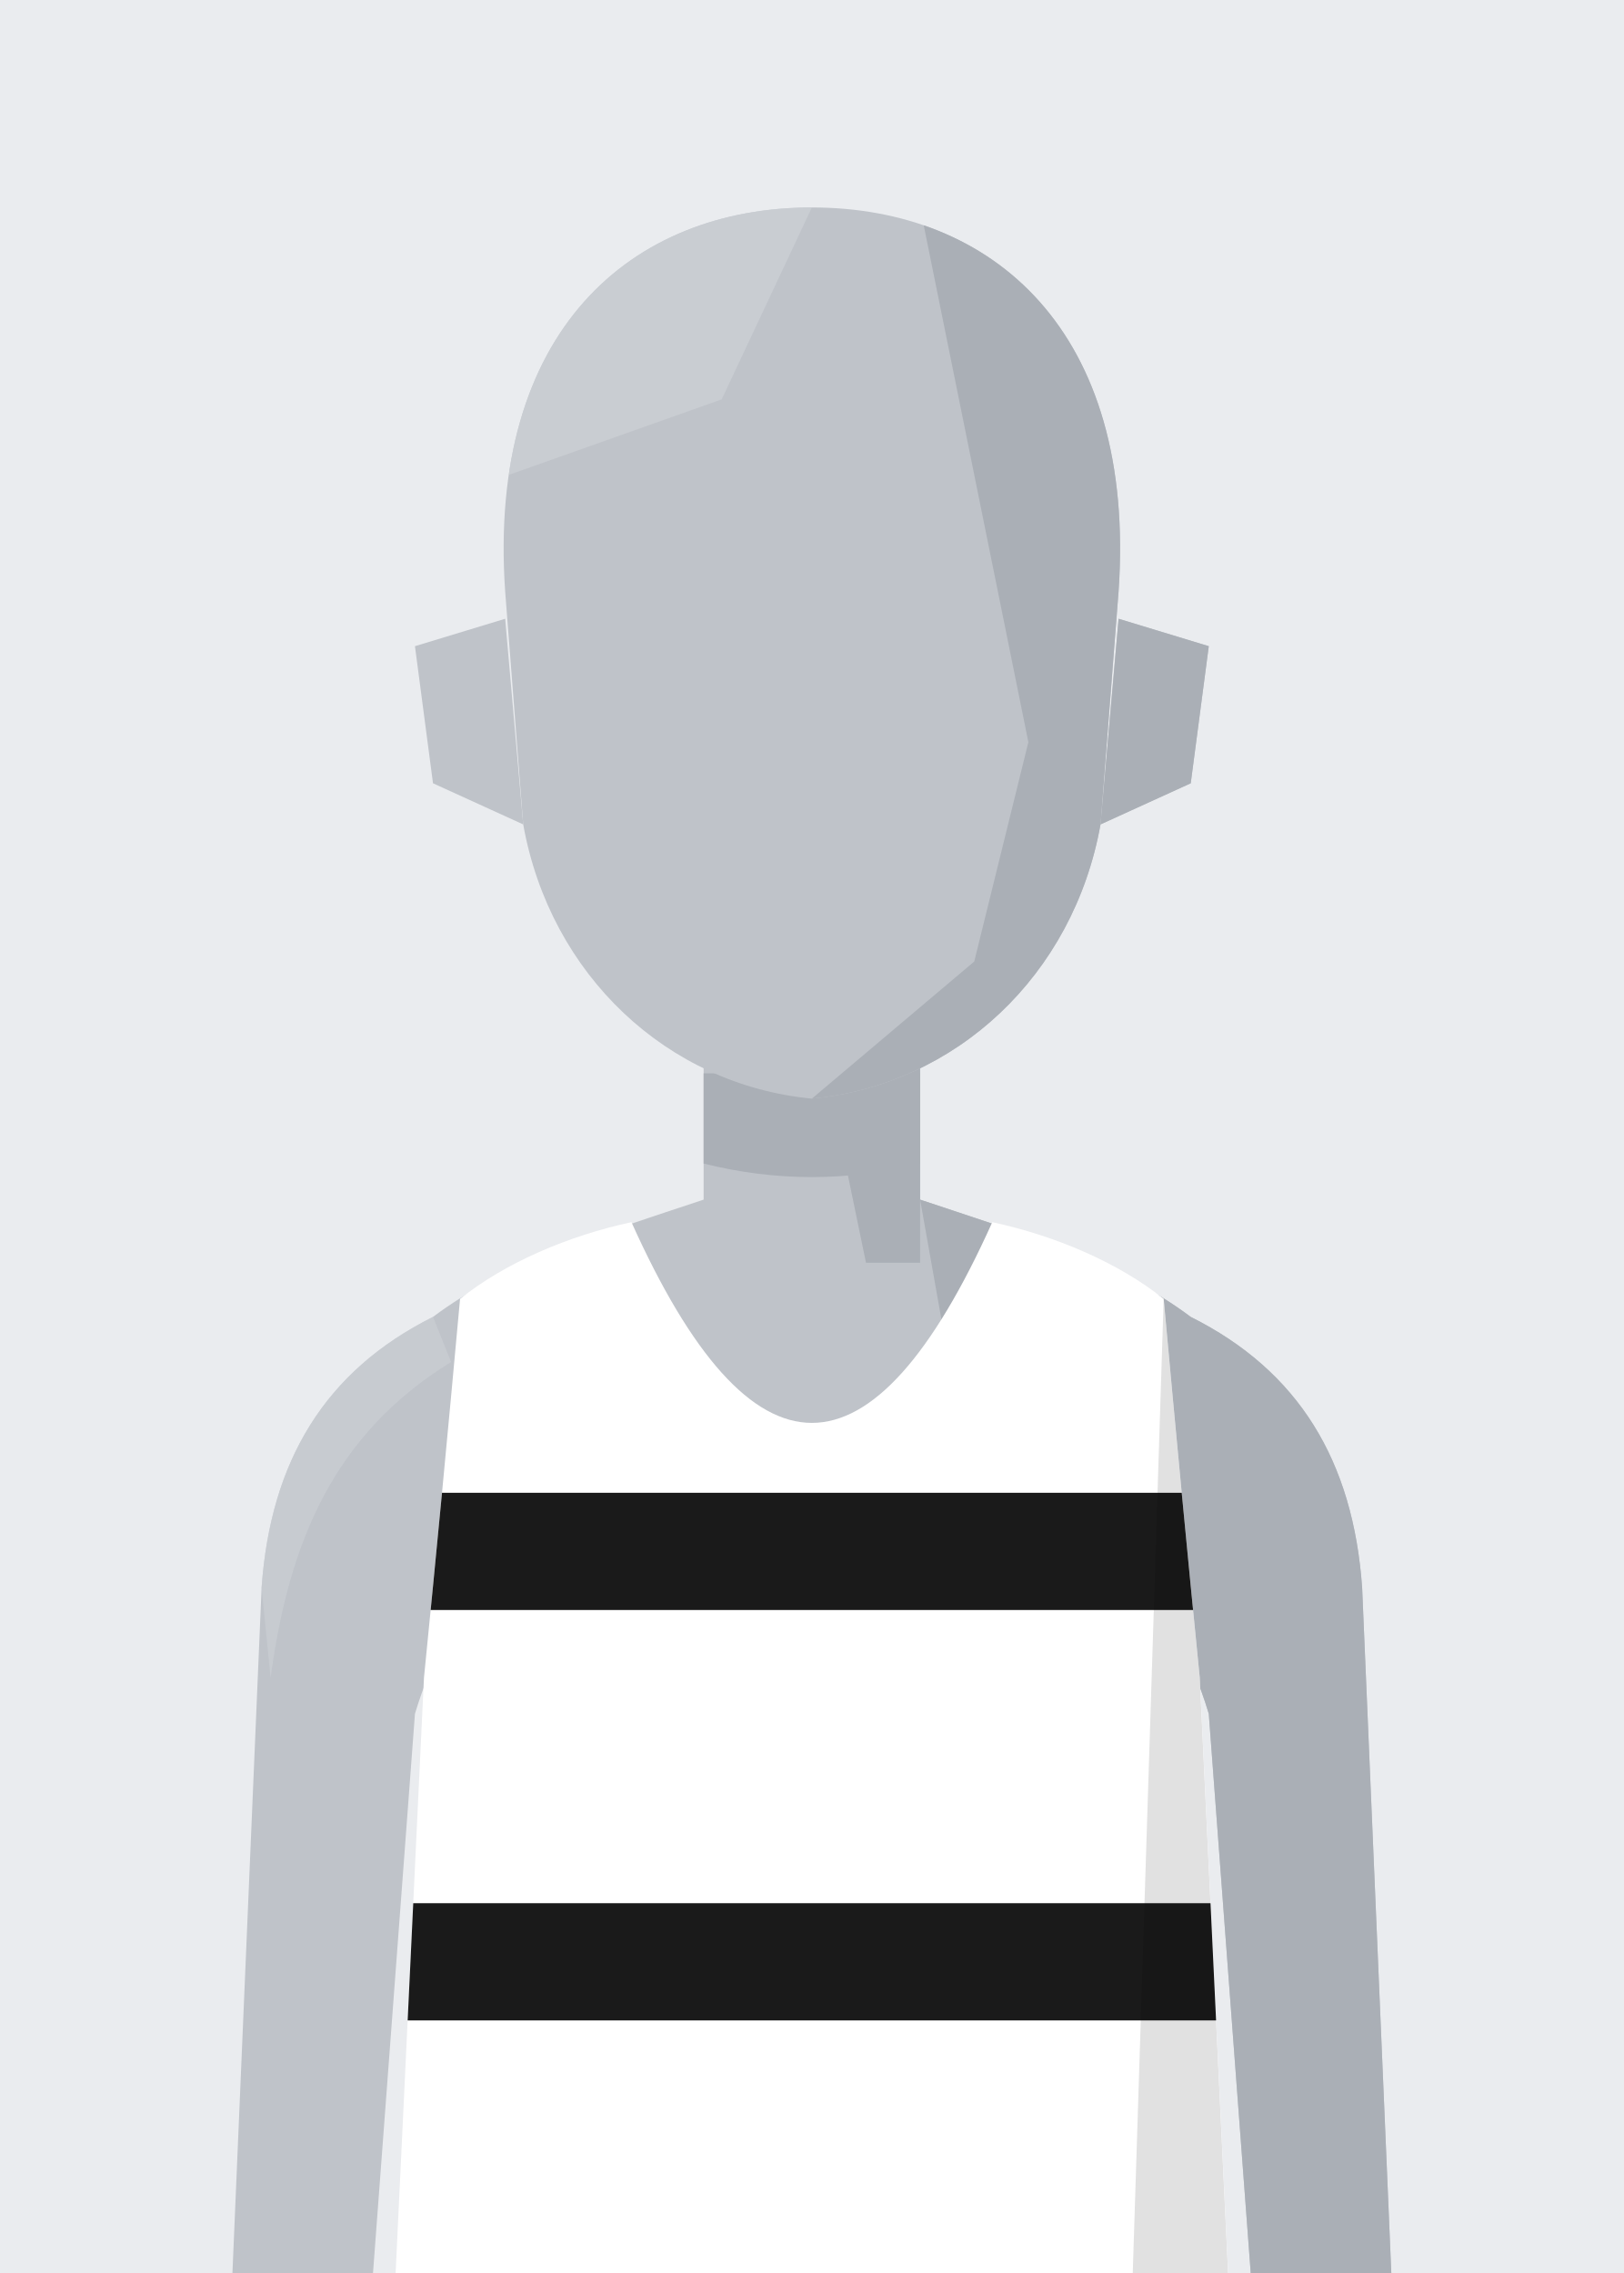
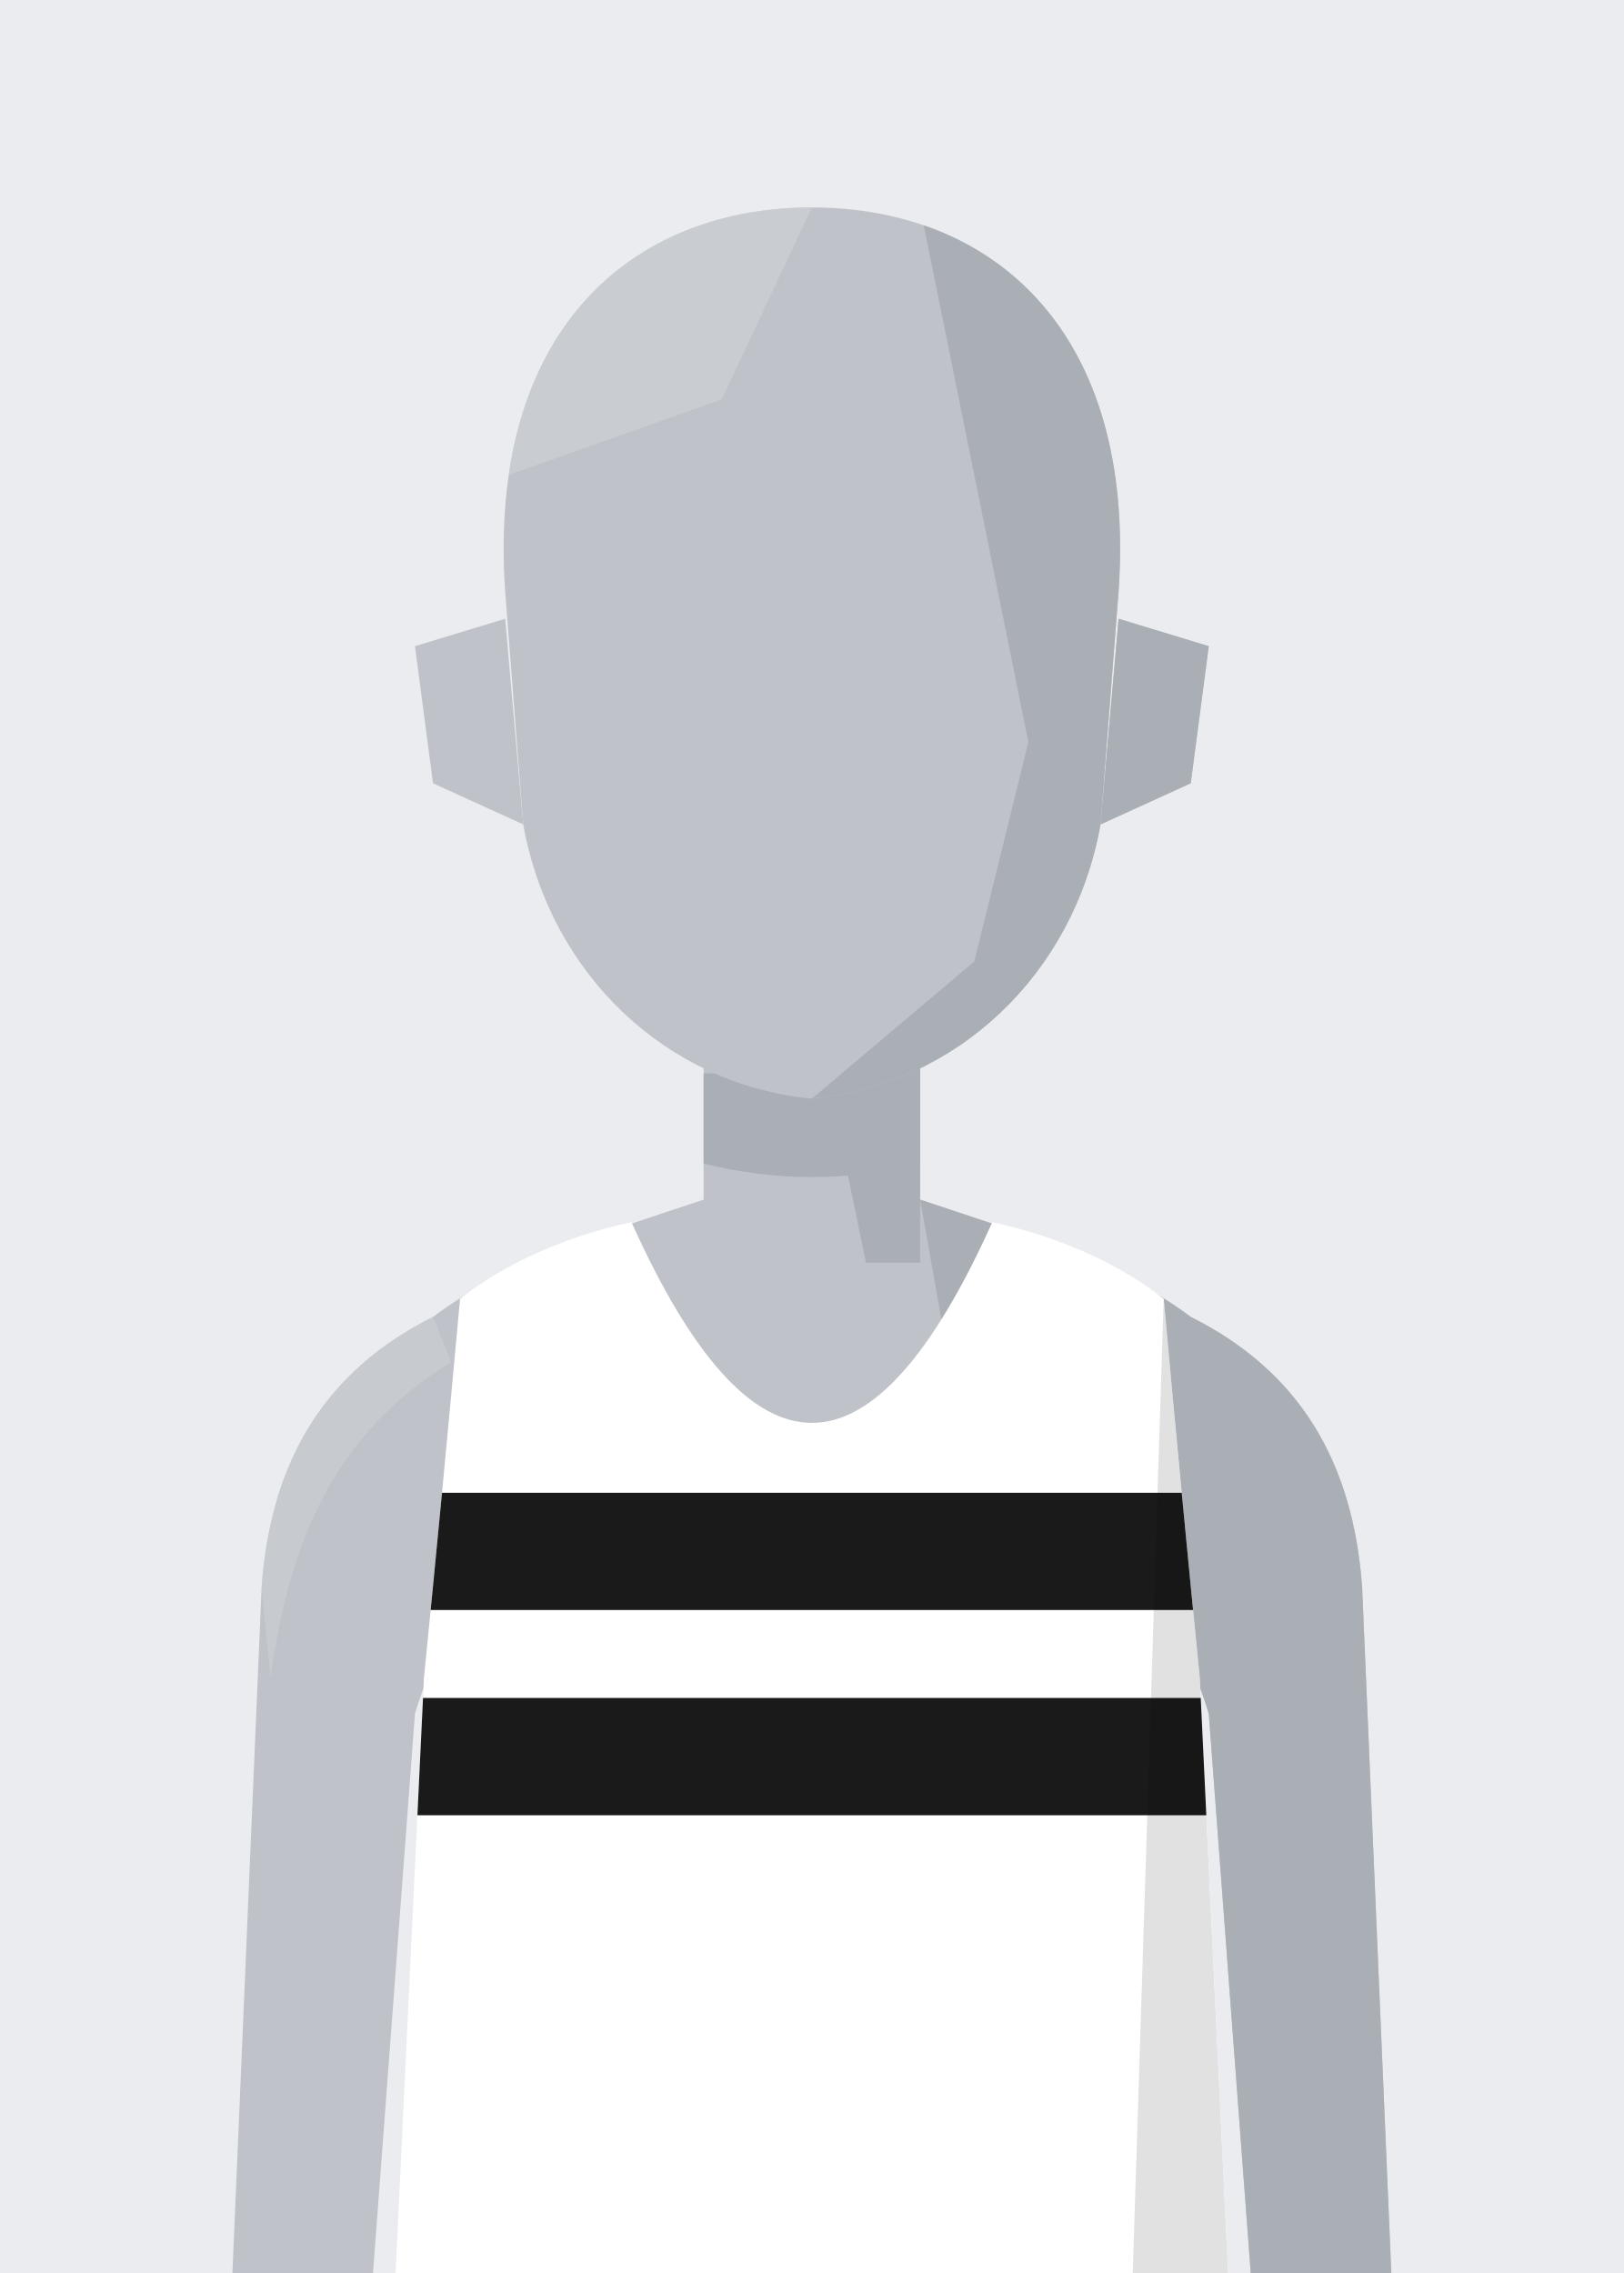
<svg xmlns="http://www.w3.org/2000/svg" viewBox="10 20 180 252">
  <defs>
    <clipPath id="vf">
      <path d="M53,330 L57,246 Q59,226 61,204 C66,200 73,197 80,195.5 Q100,240 120,195.5 C127,197 134,200 139,204 Q141,226 143,246 L147,330 Z" />
    </clipPath>
    <clipPath id="hf">
      <path d="M66,96 C64,58 80,40 100,40 C120,40 136,58 134,96 L132,130 C129,152 116,168 100,170 C84,168 71,152 68,130 Z" />
    </clipPath>
    <clipPath id="rf">
      <rect x="100" y="0" width="100" height="300" />
    </clipPath>
    <clipPath id="ef">
      <path d="M76,112 Q85,105 94,112 Q85,117 76,112 Z" />
      <path d="M106,112 Q115,105 124,112 Q115,117 106,112 Z" />
    </clipPath>
    <clipPath id="cf">
      <rect x="0" y="92" width="200" height="300" />
    </clipPath>
  </defs>
  <rect width="200" height="280" fill="#EAECEF" />
  <g transform="translate(0,-40)">
    <rect x="88" y="171" width="24" height="37" fill="#BFC3C9" />
    <path d="M88,193 C76,197 66,200 58,206 C46,212 40,222 39,236 L35,330 L50,330 L56,250 Q59,240 64,238 L136,238 Q141,240 144,250 L150,330 L165,330 L161,236 C160,222 154,212 142,206 C134,200 124,197 112,193" fill="#BFC3C9" />
    <g fill="#AAAFB6">
      <path d="M112,193 C124,197 134,200 142,206 C154,212 160,222 161,236 L165,330 L150,330 L144,250 Q141,240 136,238 L120,238 Z" />
      <path d="M58,206 C46,212 40,222 39,236 L40,246 C42,231 47,219 60,211 Z" fill="#CDD1D6" opacity=".6" />
      <polygon points="100,171 112,171 112,200 106,200" />
      <path d="M88,179 L112,179 L112,189 Q100,192 88,189 Z" />
    </g>
    <g transform="translate(0,83) scale(1,0.76) translate(0,-40)">
      <g fill="#BFC3C9">
        <path d="M66,100 L56,104 L58,124 L68,130 Z" />
        <path d="M134,100 L144,104 L142,124 L132,130 Z" />
        <path d="M66,96 C64,58 80,40 100,40 C120,40 136,58 134,96 L132,130 C129,152 116,168 100,170 C84,168 71,152 68,130 Z" />
      </g>
      <path d="M134,100 L144,104 L142,124 L132,130 Z" fill="#AAAFB6" />
      <g clip-path="url(#hf)">
        <polygon points="112,40 140,40 140,180 100,180 100,170 118,150 124,118 120,92" fill="#AAAFB6" />
        <polygon points="60,40 100,40 90,68 60,82" fill="#CDD1D6" opacity=".7" />
      </g>
    </g>
    <g clip-path="url(#vf)">
      <path d="M53,330 L57,246 Q59,226 61,204 C66,200 73,197 80,195.5 Q100,240 120,195.5 C127,197 134,200 139,204 Q141,226 143,246 L147,330 Z" fill="#ffffff" />
      <g transform="matrix(6.2857 0 0 6.5 37.14 193)">
        <rect x="0" y="5" width="20" height="2" fill="#1a1a1a" />
-         <rect x="0" y="12" width="20" height="2" fill="#1a1a1a" />
+         <rect x="0" y="8.5" width="20" height="2" fill="#1a1a1a" />
      </g>
      <path d="M139,204 Q141,226 143,246 L147,330 L135,330 Z" fill="#000" opacity="0.12" />
    </g>
  </g>
</svg>
